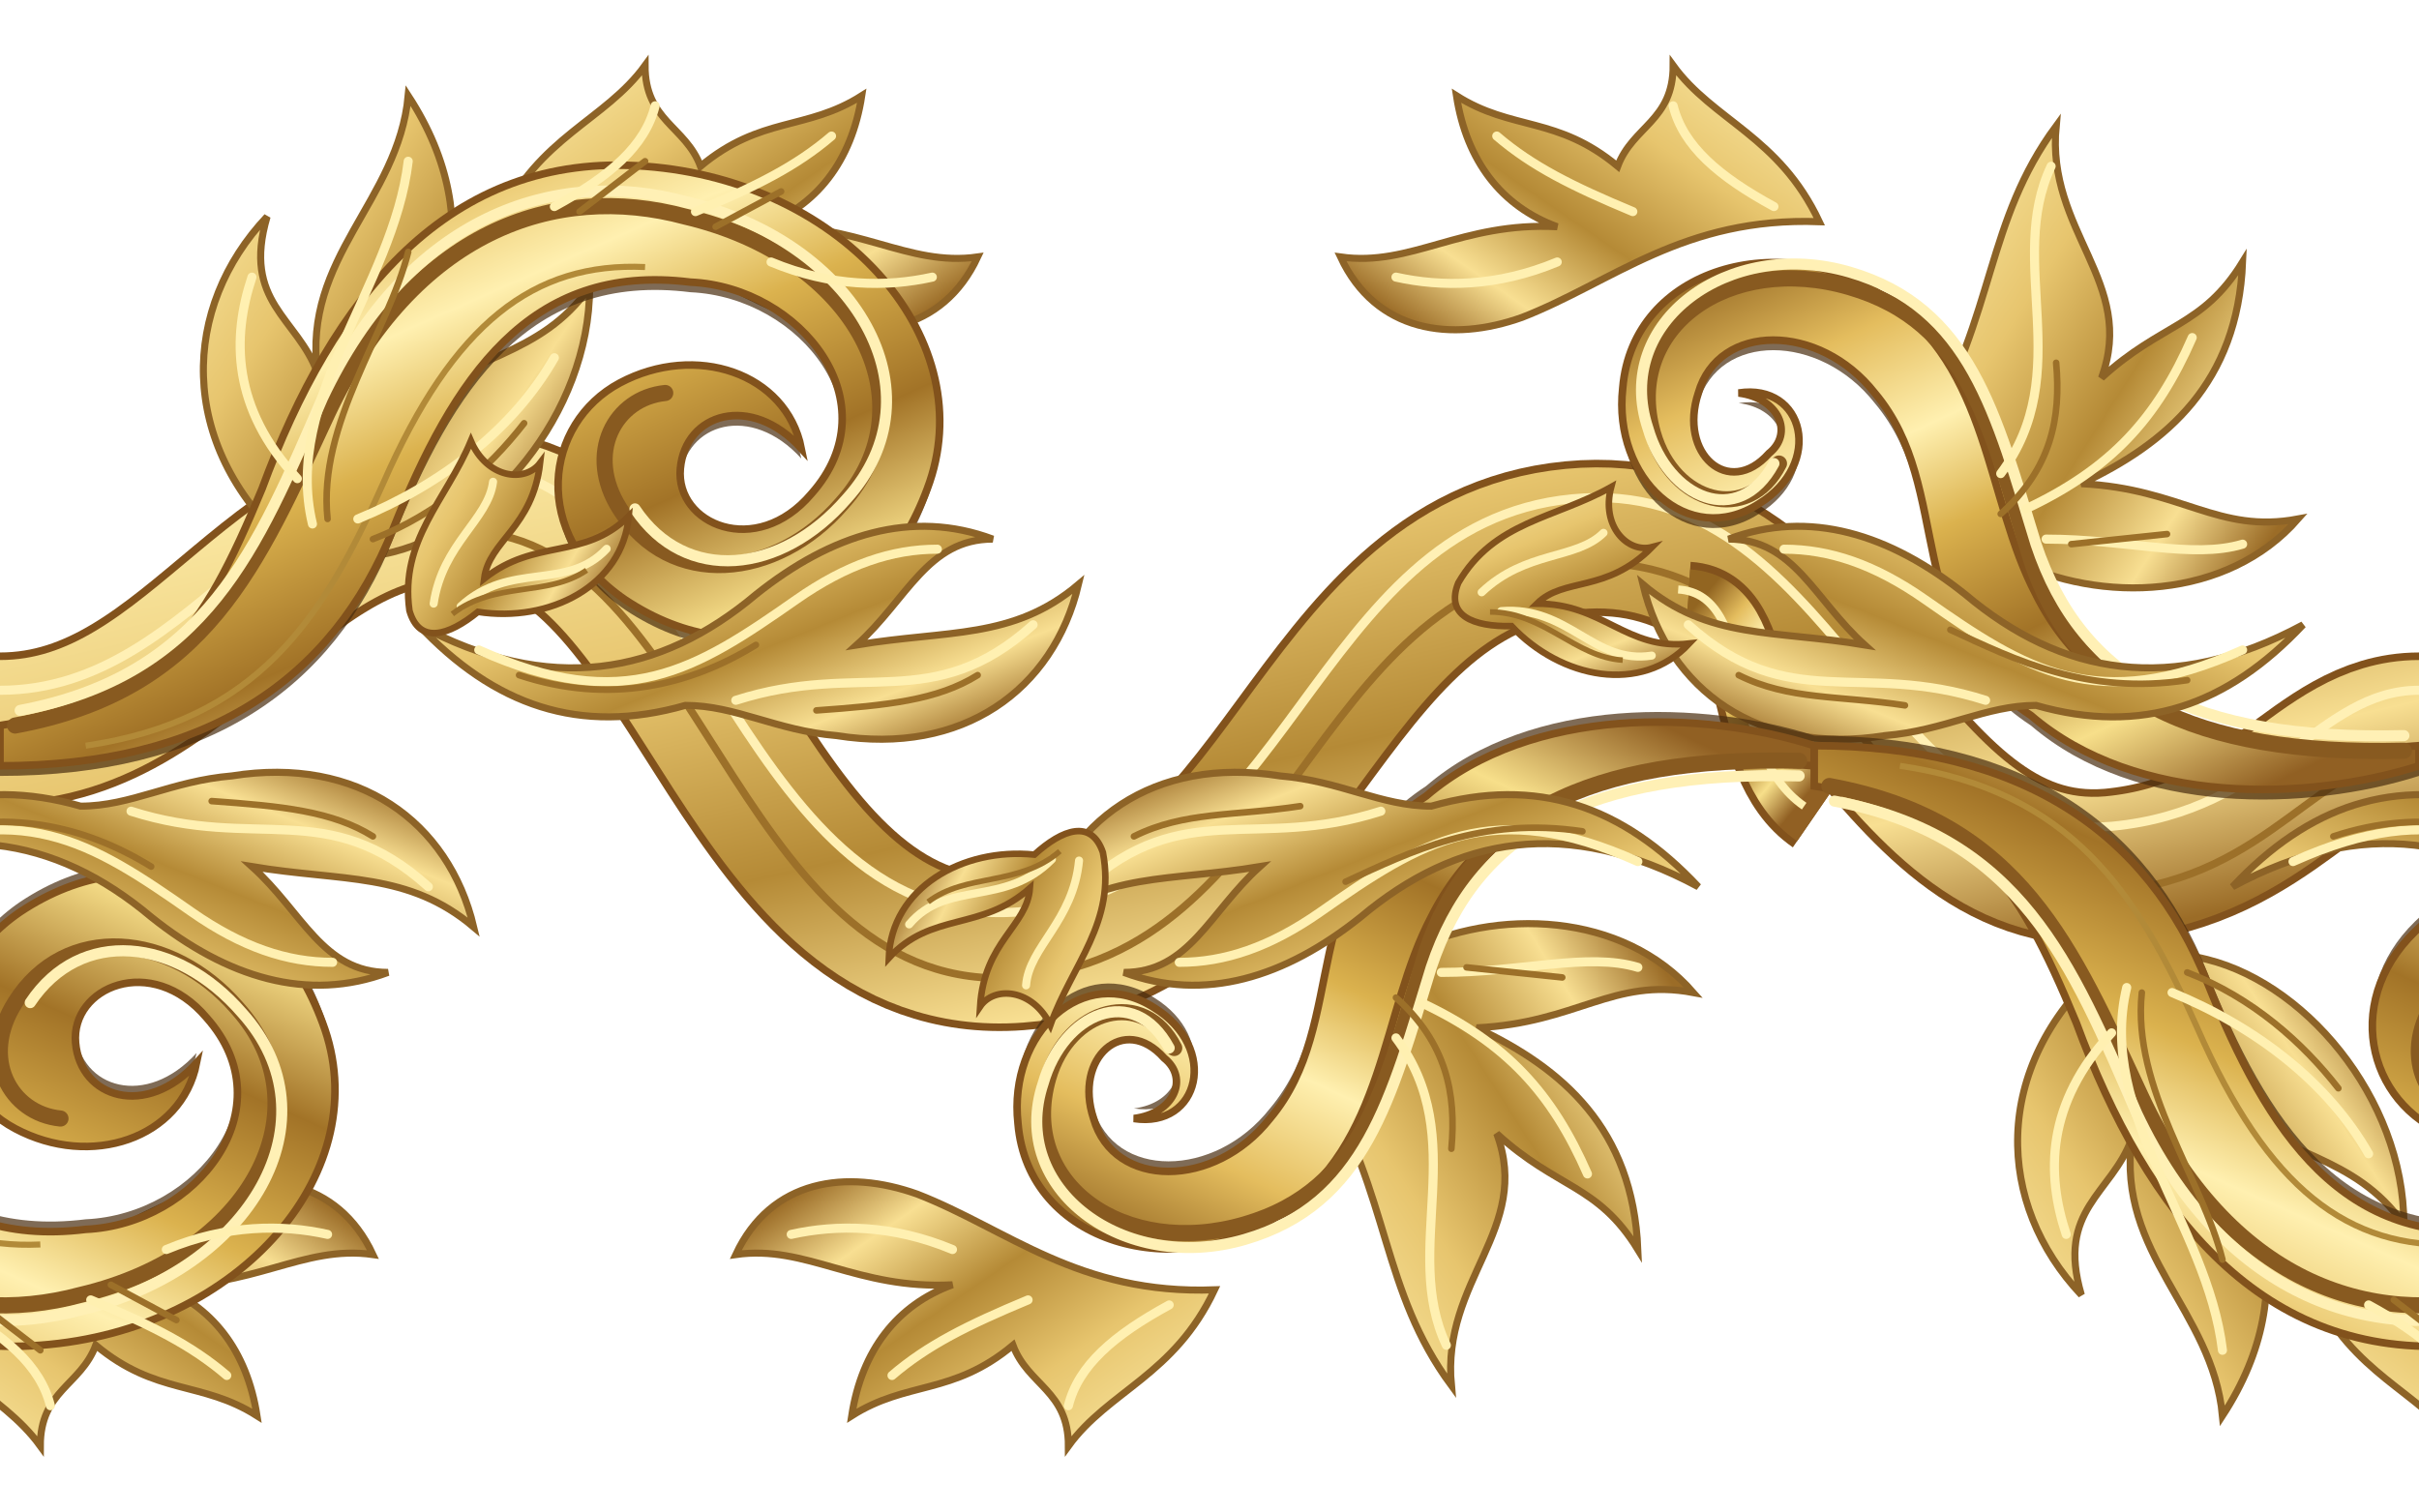
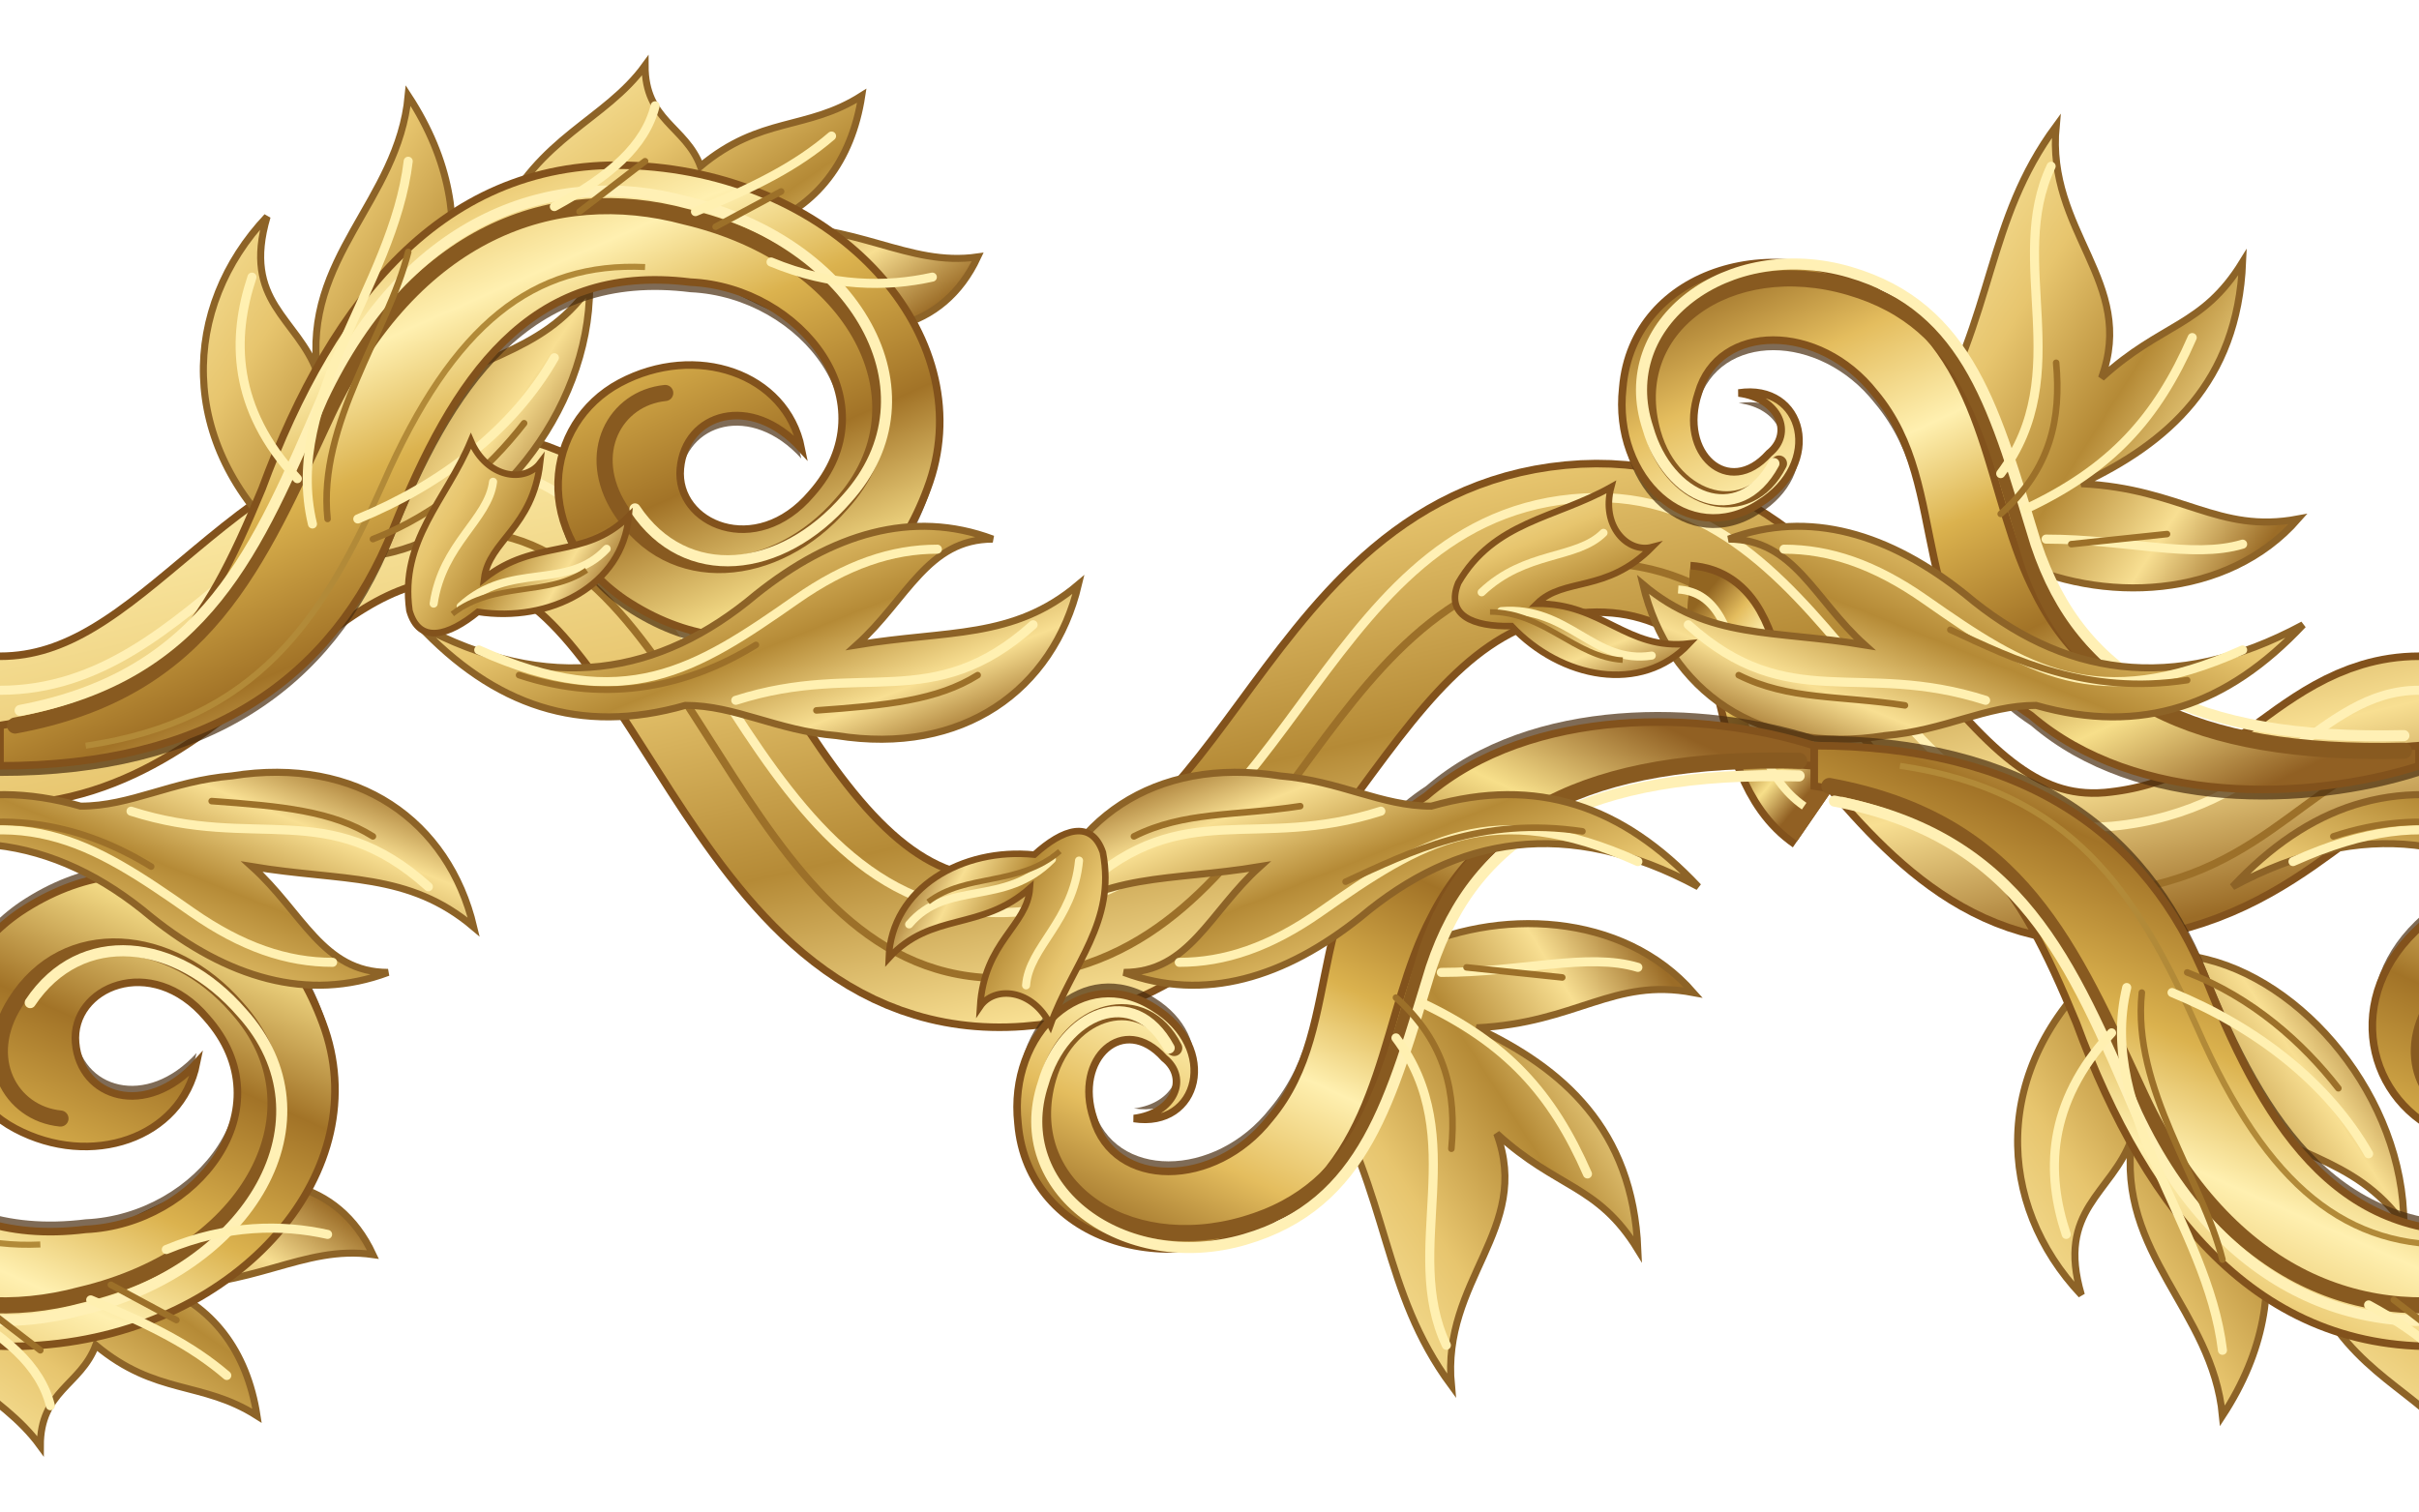
<svg xmlns="http://www.w3.org/2000/svg" width="480" height="300" viewBox="0 0 480 300" fill="none">
  <defs>
    <linearGradient id="gold" x1=".1" y1="0" x2=".8" y2="1" gradientUnits="objectBoundingBox">
      <stop stop-color="#926521" />
      <stop offset=".18" stop-color="#e4bd5e" />
      <stop offset=".34" stop-color="#fff0b0" />
      <stop offset=".48" stop-color="#dbb24e" />
      <stop offset=".66" stop-color="#a27327" />
      <stop offset=".83" stop-color="#f7df8a" />
      <stop offset="1" stop-color="#916023" />
    </linearGradient>
    <linearGradient id="leaf-gold" x1="0" y1="0" x2="1" y2=".8">
      <stop stop-color="#fff0ae" />
      <stop offset=".35" stop-color="#e7c56e" />
      <stop offset=".6" stop-color="#b58a36" />
      <stop offset=".82" stop-color="#f8df92" />
      <stop offset="1" stop-color="#9b6c27" />
    </linearGradient>
    <path id="spine" d="M0 135c31-5 40-18 52-47 14-38 37-67 76-64 40 3 67 35 56 64-10 27-36 38-60 22-19-13-16-35-1-43 15-8 33-2 36 13-10-11-23-7-24 4-1 11 15 18 26 5 16-18-2-41-24-42-32-4-47 19-59 49-12 30-37 47-78 47Z" />
    <path id="counter-spine" d="M240 139c-37 3-64-6-76-30-10-19-9-45-30-59-20-14-50-6-52 18-2 18 13 32 27 23 13-8 9-24-4-22 8 1 11 8 6 12-8 9-18 0-14-12 4-14 24-14 35 0 16 19 5 47 31 64 21 18 55 17 77 10Z" />
    <path id="joining-vine" d="M0 145c40 0 56-51 98-44s50 92 104 88 58-77 110-82 61 69 107 65c32-3 41-27 61-27" />
    <path id="flame-leaf" d="M57 99C35 79 36 52 53 34c-5 17 6 20 10 31-3-23 16-34 18-55 17 26 6 49-5 64 18-13 31-12 41-26 0 25-20 49-41 53Z" />
    <path id="crest" d="M99 35c8-17 21-20 29-31 0 11 8 12 11 20 12-10 21-7 32-14-2 13-9 22-20 26 19-1 29 8 43 6-7 15-22 17-36 12-18-7-32-20-59-19Z" />
    <path id="trailing-leaf" d="M83 115c26 14 48 10 67-6 15-12 31-17 47-11-13 0-17 12-27 21 18-3 31-1 44-12-5 21-23 34-48 30-12-1-20-6-30-6-21 6-38 0-53-16Z" />
    <g id="scroll">
      <use href="#flame-leaf" fill="url(#leaf-gold)" stroke="#8d6327" stroke-width="1.4" />
      <use href="#crest" fill="url(#leaf-gold)" stroke="#8d6327" stroke-width="1.4" />
      <use href="#spine" transform="translate(0 2)" fill="#482c0e" opacity=".7" />
      <use href="#spine" fill="url(#gold)" stroke="#82521c" stroke-width="1.5" />
      <path d="M3 135c38-7 48-32 62-62 17-36 45-46 71-39 34 8 49 37 31 57-13 15-34 17-44 1-7-11-1-22 9-23" stroke="#885a20" stroke-width="3.2" stroke-linecap="round" />
      <path d="M4 132c37-7 47-32 60-62 17-36 46-46 72-39 34 8 51 38 32 59-13 15-32 17-42 2" stroke="#fff0b5" stroke-width="2.2" stroke-linecap="round" />
      <path d="M17 139c34-5 47-25 59-52 14-32 30-44 52-43" stroke="#b28a38" stroke-width="1.2" />
      <use href="#trailing-leaf" fill="url(#leaf-gold)" stroke="#8d6327" stroke-width="1.4" />
      <path d="M62 95c-6-25 16-47 19-72M59 86C46 72 46 58 50 46M71 94c17-7 31-18 39-32M110 32c11-6 18-12 20-20m8 21c12-5 20-9 27-15m-12 25c12 5 23 5 32 3M95 120c29 13 43 4 63-10 10-7 19-10 28-10m-40 30c25-8 39 3 59-15" stroke="#fff0b1" stroke-width="1.8" stroke-linecap="round" />
      <path d="M65 94c-2-19 12-37 16-53M74 98c13-5 23-14 30-23m11-42 13-10m14 13 13-7M103 125c18 6 34 2 47-6m12 13c14-1 24-2 32-7" stroke="#9c7029" stroke-width="1.3" stroke-linecap="round" />
    </g>
    <g id="counter-scroll">
-       <use href="#crest" transform="translate(220 0) scale(-1 1)" fill="url(#leaf-gold)" stroke="#8d6327" stroke-width="1.4" />
      <path d="M142 77c14-24 12-42 26-61-2 21 16 31 9 50 12-11 20-10 28-23-1 24-15 36-32 44 20 1 27 10 43 7-14 16-39 17-57 8Z" fill="url(#leaf-gold)" stroke="#8d6327" stroke-width="1.4" />
      <use href="#counter-spine" transform="translate(0 2)" fill="#482c0e" opacity=".7" />
      <use href="#counter-spine" fill="url(#gold)" stroke="#82521c" stroke-width="1.5" />
      <path d="M237 140c-42 1-65-11-74-38-8-26-12-47-36-54-24-7-45 8-39 29 4 14 19 18 25 6" stroke="#885a20" stroke-width="3.2" stroke-linecap="round" />
      <path d="M237 137c-42 1-64-11-73-38-8-26-13-47-37-54-24-7-47 10-40 31 4 14 18 20 25 7" stroke="#fff0b5" stroke-width="2.2" stroke-linecap="round" />
      <use href="#trailing-leaf" transform="translate(300 0) scale(-1 1)" fill="url(#leaf-gold)" stroke="#8d6327" stroke-width="1.4" />
-       <path d="M157 85c15-20 1-42 10-61m-5 68c17-8 26-18 33-34m-29 40c16 0 29 4 39 1M112 32c-11-6-18-12-20-20m-8 21c-12-5-20-9-27-15m12 25c-12 5-23 5-32 3M205 120c-29 13-43 4-63-10-10-7-19-10-28-10m40 30c-25-8-39 3-59-15" stroke="#fff0b1" stroke-width="1.8" stroke-linecap="round" />
+       <path d="M157 85c15-20 1-42 10-61m-5 68c17-8 26-18 33-34m-29 40c16 0 29 4 39 1M205 120c-29 13-43 4-63-10-10-7-19-10-28-10m40 30c-25-8-39 3-59-15" stroke="#fff0b1" stroke-width="1.8" stroke-linecap="round" />
      <path d="M157 93c10-9 12-19 11-30m3 36 19-2M194 126c-20 3-34-4-47-10m-9 15c-13-2-23-1-33-6" stroke="#9c7029" stroke-width="1.3" stroke-linecap="round" />
    </g>
    <g id="carved-edge">
      <use href="#scroll" />
      <use href="#counter-scroll" transform="translate(240 0)" />
    </g>
    <g id="seam-plume">
      <path d="M-17 13c2-14 13-19 21-29 1 8 8 11 12 8C11 4 2 4-1 11c12-5 20 2 31-4-5 13-21 16-34 10-7 3-13 3-13-4Z" fill="url(#leaf-gold)" stroke="#82521c" stroke-width="1.3" />
      <path d="M-12 13C-7 2 3 0 6-7M-7 15c12-6 21 3 31-3" stroke="#fff0b1" stroke-width="1.6" stroke-linecap="round" />
      <path d="M-9 16c10-4 19 2 28-1" stroke="#9c7029" stroke-width="1.1" />
    </g>
  </defs>
  <use href="#joining-vine" stroke="#82521c" stroke-width="31" />
  <use href="#joining-vine" stroke="url(#leaf-gold)" stroke-width="28" />
  <use href="#joining-vine" transform="translate(0 -8)" stroke="#fff0b5" stroke-width="1.8" />
  <use href="#joining-vine" transform="translate(0 5)" stroke="#9c7029" stroke-width="1.5" />
  <path d="M335 119c16 1 9 32 25 43" stroke="#82521c" stroke-width="15" />
  <path d="M335 119c16 1 9 32 25 43" stroke="url(#gold)" stroke-width="12" />
  <path d="M333 117c16 1 9 32 25 43" stroke="#fff0b1" stroke-width="1.6" />
  <use href="#carved-edge" transform="translate(0 9)" />
  <use href="#carved-edge" transform="translate(-120 291) scale(1 -1)" />
  <use href="#carved-edge" transform="translate(360 291) scale(1 -1)" />
  <use href="#seam-plume" transform="translate(94 104) rotate(-16)" />
  <use href="#seam-plume" transform="translate(207 187) rotate(161)" />
  <use href="#seam-plume" transform="translate(310 110) rotate(22)" />
</svg>
